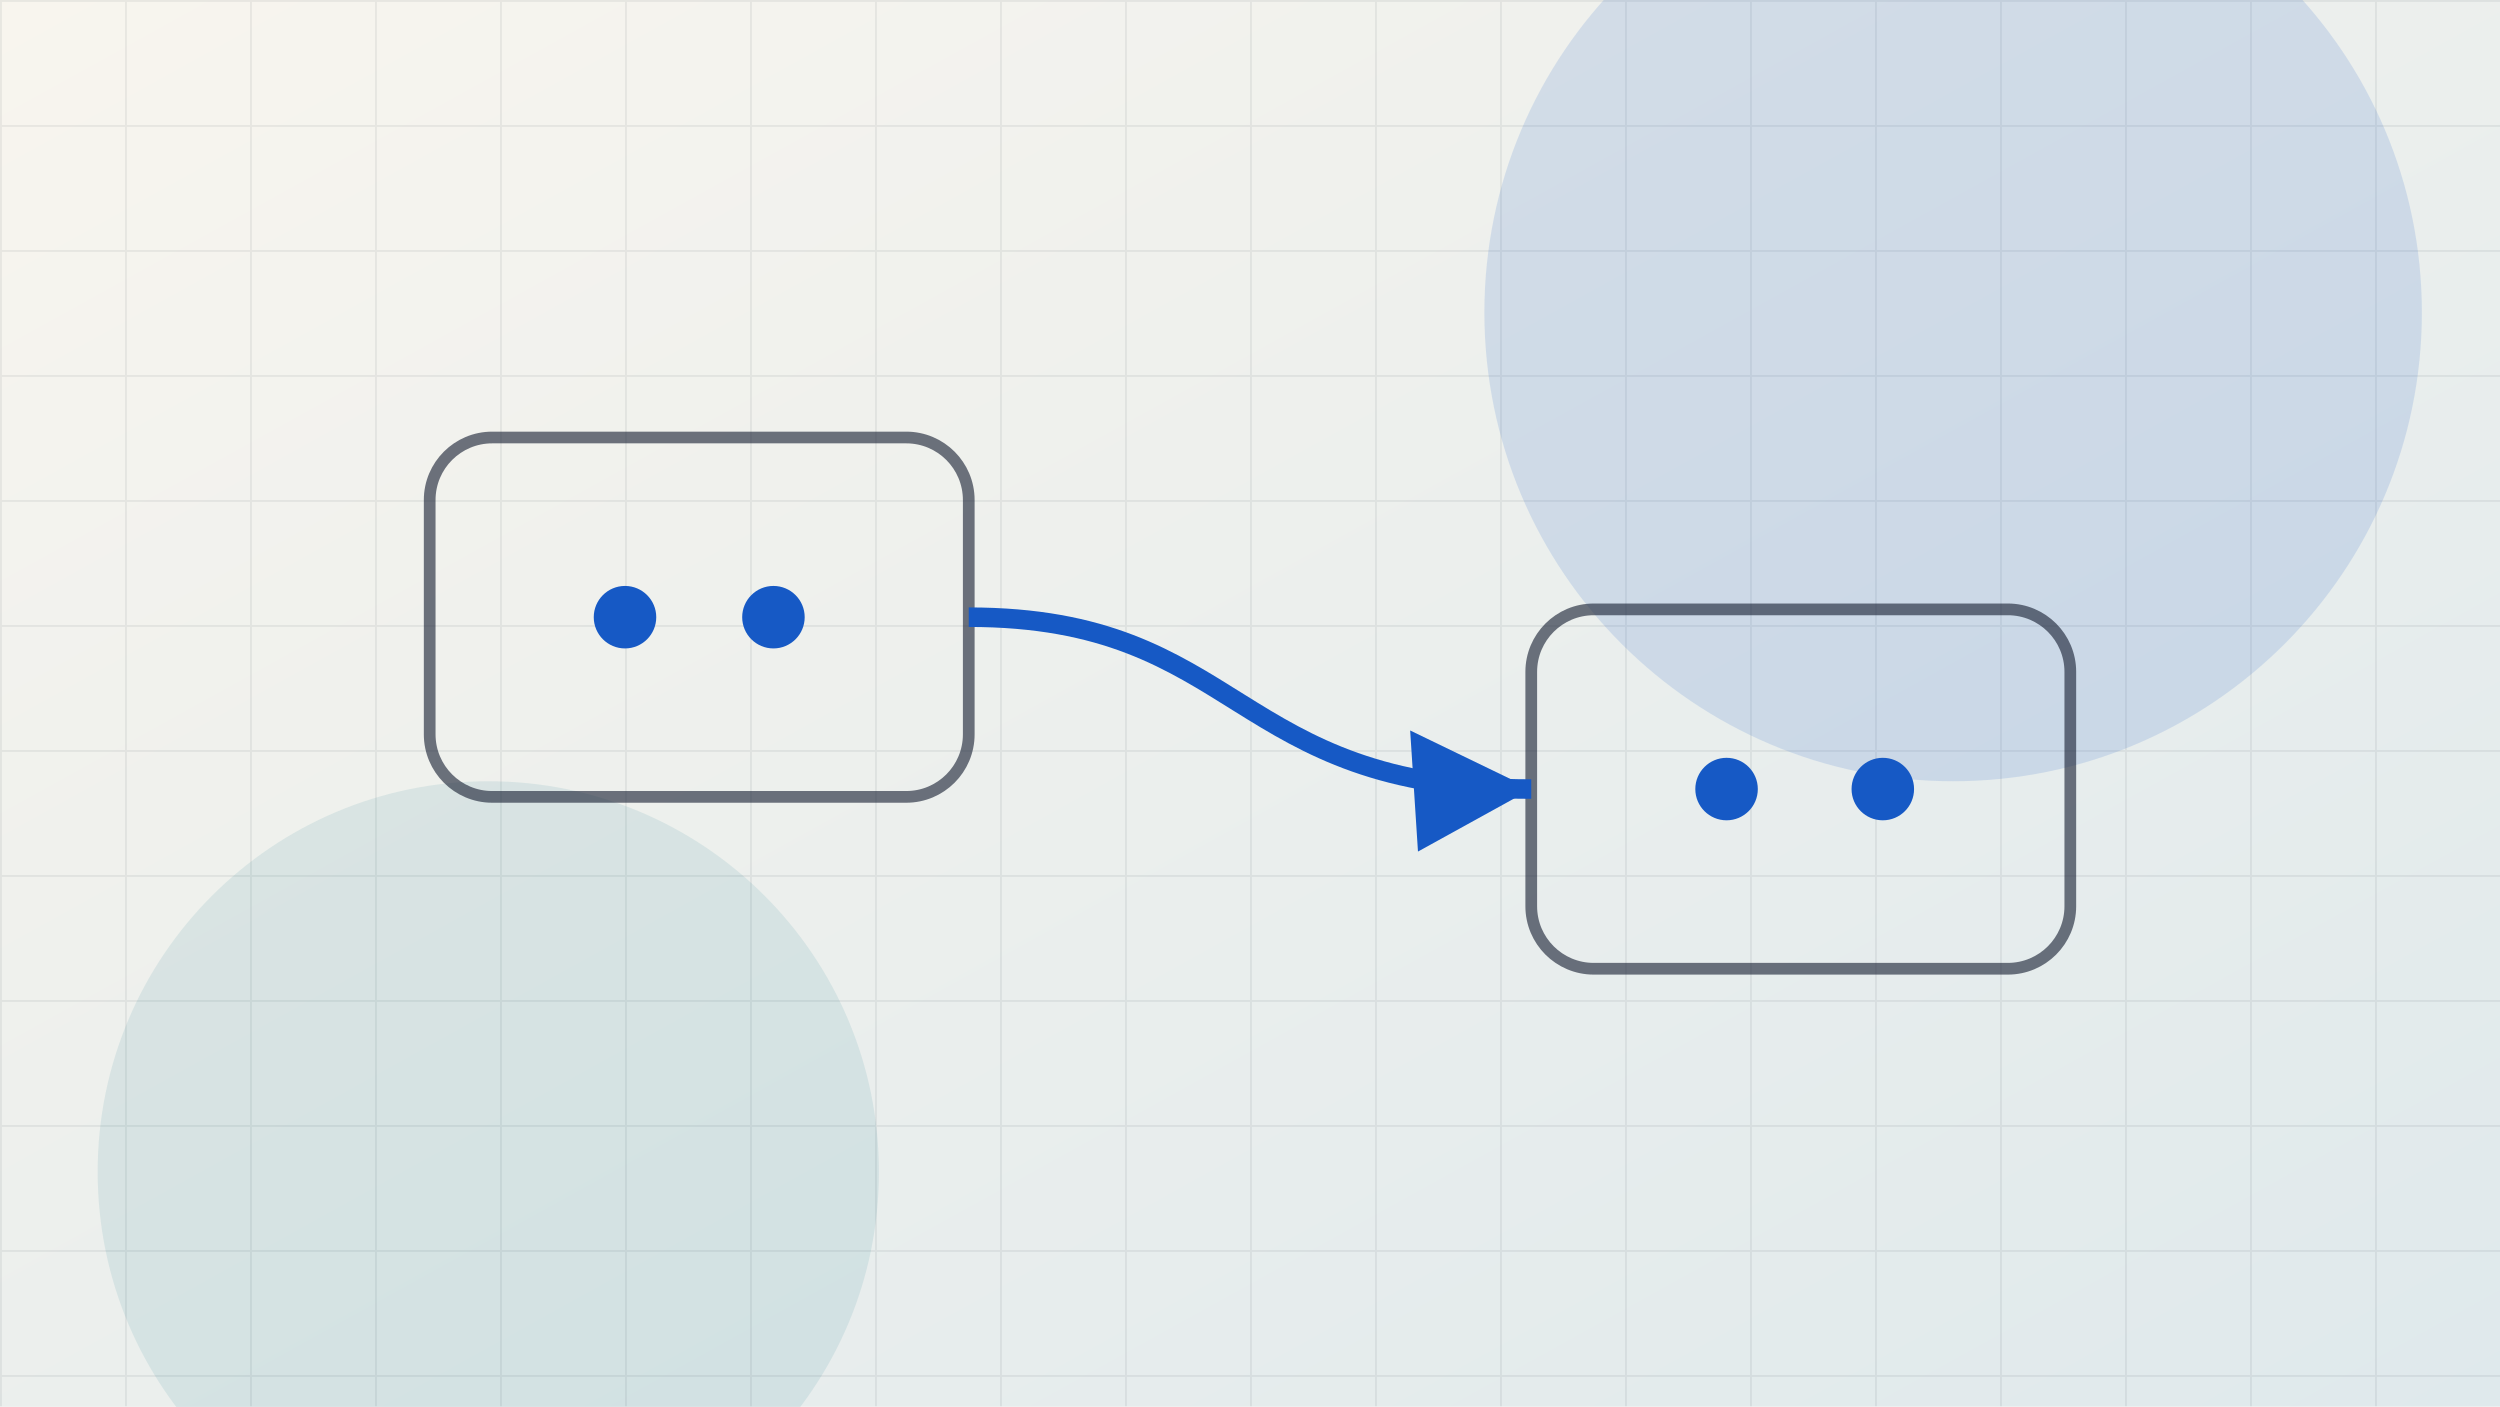
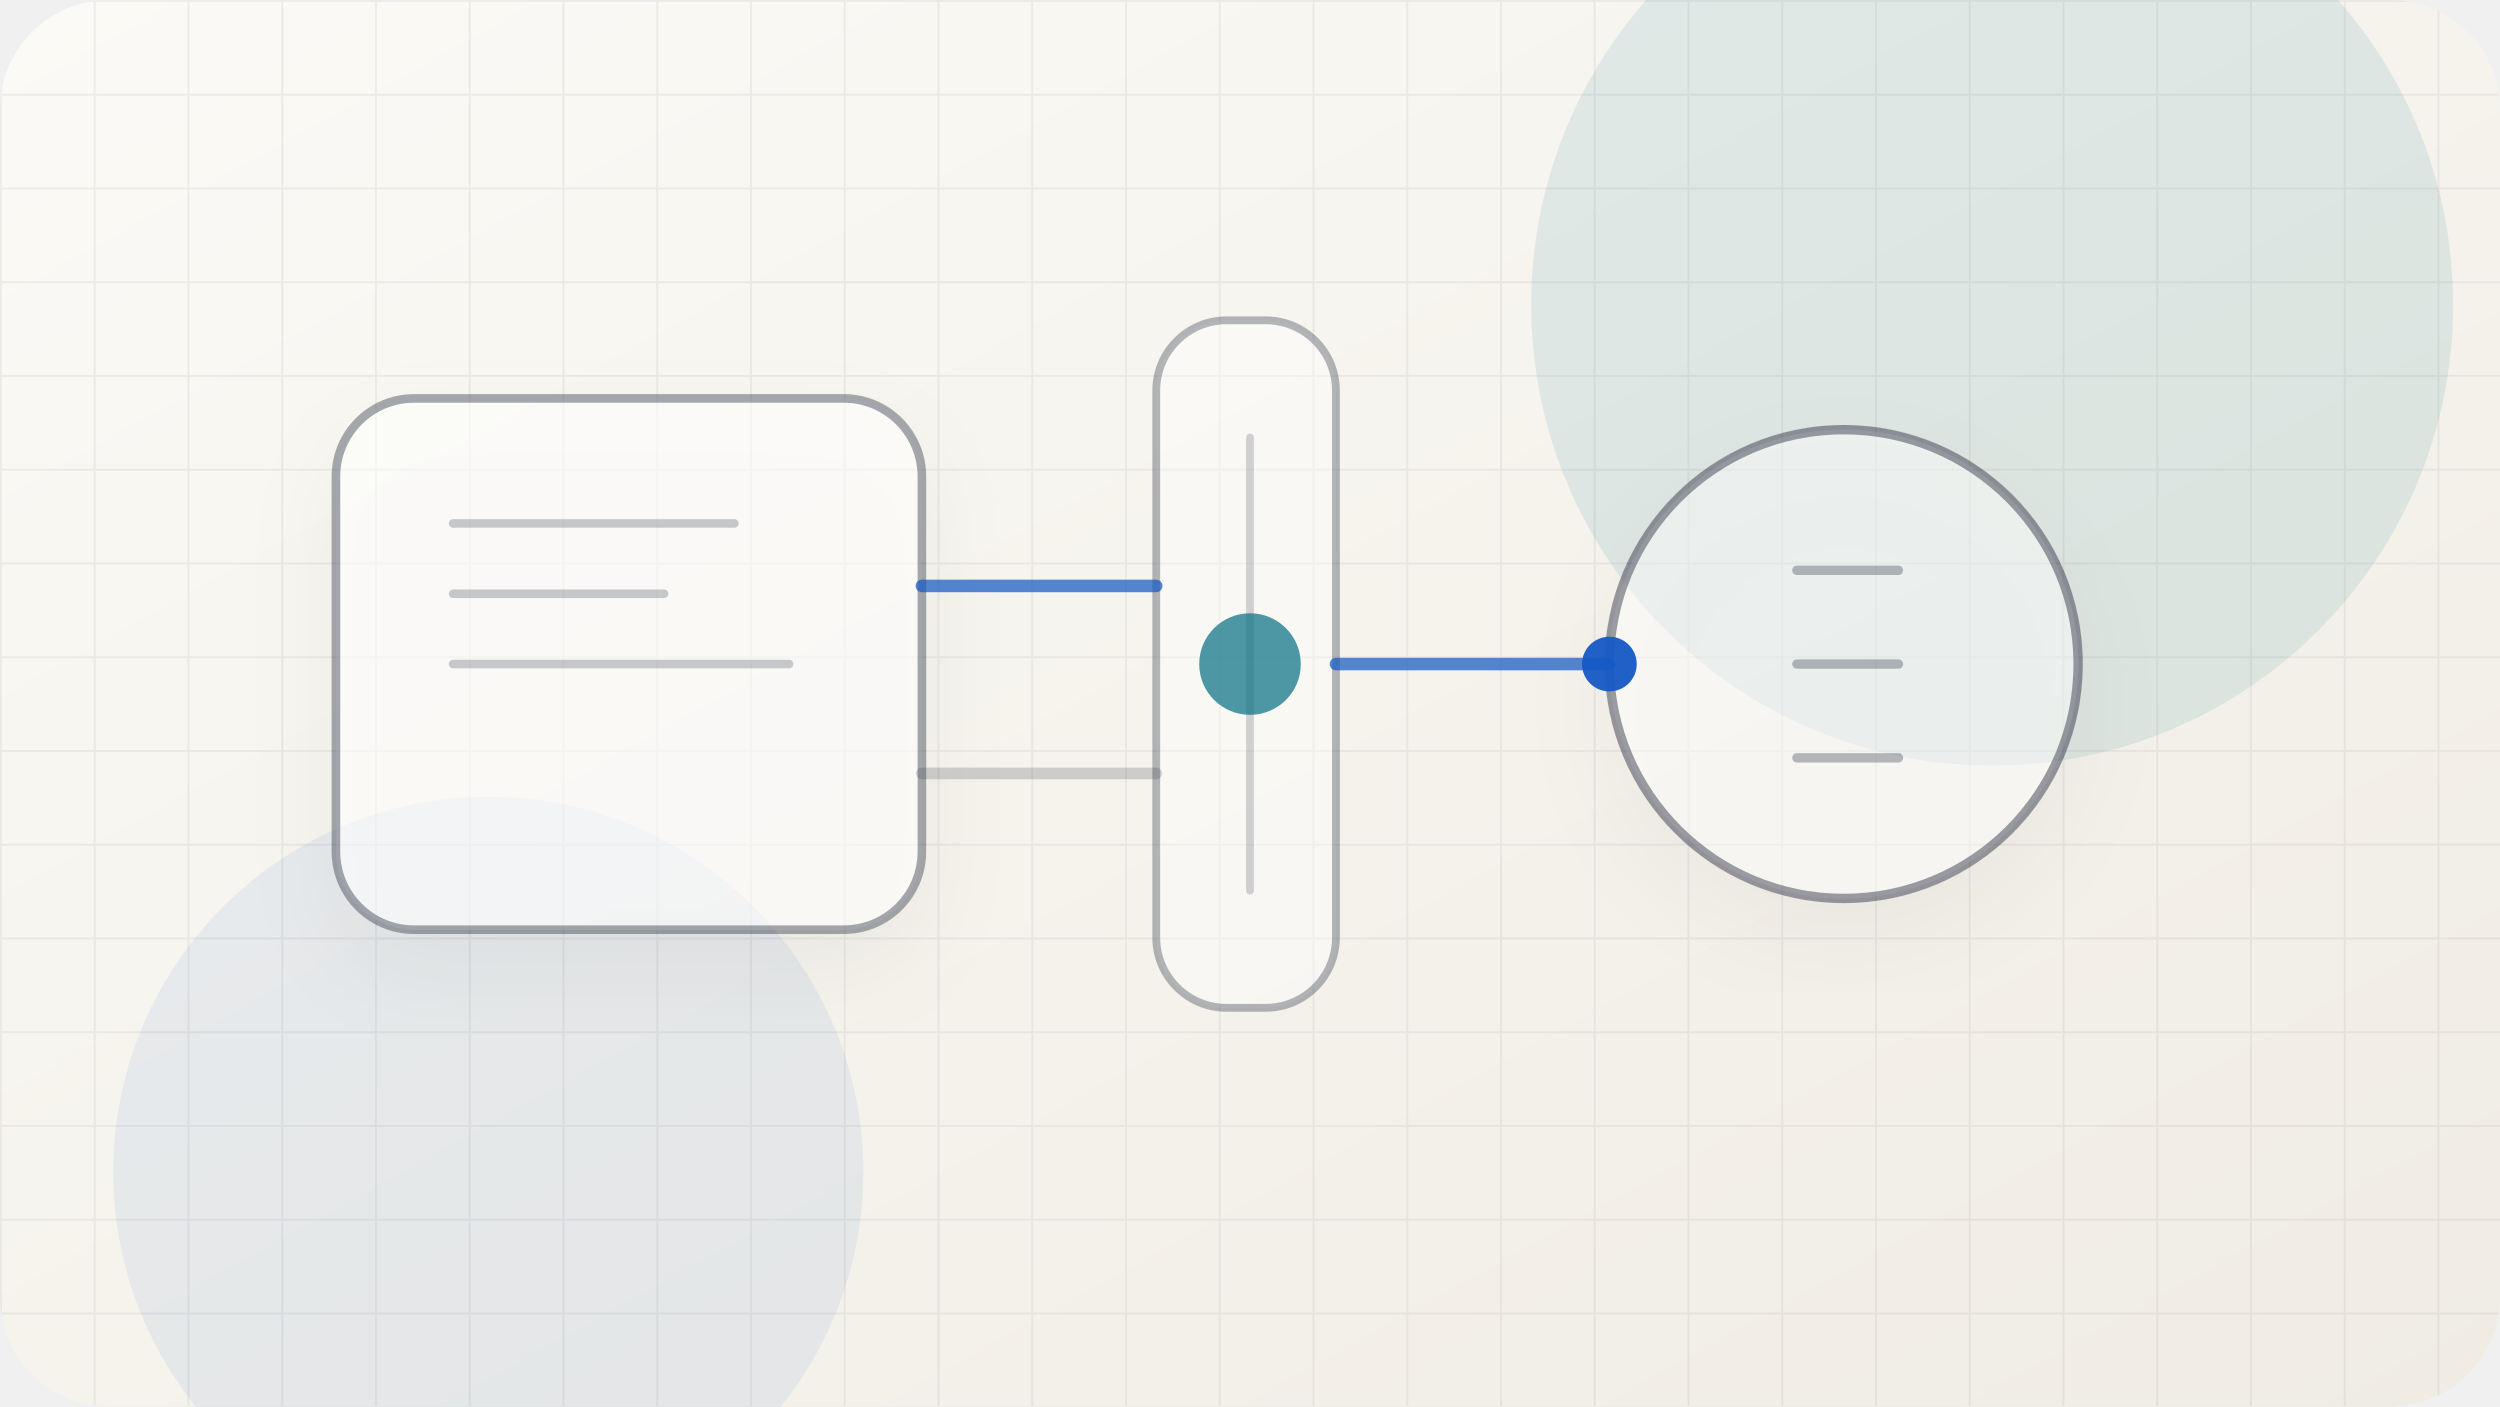
- <svg xmlns="http://www.w3.org/2000/svg" viewBox="0 0 640 360" role="img">
+ <svg xmlns="http://www.w3.org/2000/svg" viewBox="0 0 640 360" role="img" aria-label="Permissioned AI access">
  <defs>
    <linearGradient id="bg" x1="0" y1="0" x2="1" y2="1">
-       <stop offset="0" stop-color="#f8f5ee" />
-       <stop offset="1" stop-color="#dfe9ec" />
+       <stop offset="0" stop-color="#fbfaf6" />
+       <stop offset="1" stop-color="#f0ece3" />
    </linearGradient>
-     <pattern id="grid" width="32" height="32" patternUnits="userSpaceOnUse">
-       <path d="M32 0H0V32" fill="none" stroke="#182033" stroke-opacity="0.07" stroke-width="1" />
+     <pattern id="grid" width="24" height="24" patternUnits="userSpaceOnUse">
+       <path d="M24 0H0V24" fill="none" stroke="#182033" stroke-opacity="0.055" stroke-width="1" />
    </pattern>
+     <filter id="softShadow" x="-20%" y="-20%" width="140%" height="140%">
+       <feDropShadow dx="0" dy="10" stdDeviation="12" flood-color="#182033" flood-opacity="0.08" />
+     </filter>
  </defs>
-   <rect width="640" height="360" fill="url(#bg)" />
-   <rect width="640" height="360" fill="url(#grid)" />
-   <circle cx="500" cy="80" r="120" fill="#1659c5" opacity="0.14" />
-   <circle cx="125" cy="300" r="100" fill="#0b7285" opacity="0.10" />
-   <rect x="110" y="112" width="138" height="92" rx="16" fill="none" stroke="#182033" stroke-width="3" opacity=".62" />
-   <rect x="392" y="156" width="138" height="92" rx="16" fill="none" stroke="#182033" stroke-width="3" opacity=".62" />
-   <path d="M248 158C318 158 315 202 392 202" fill="none" stroke="#1659c5" stroke-width="5" />
-   <path d="M392 202l-31-15 2 31z" fill="#1659c5" />
-   <circle cx="160" cy="158" r="8" fill="#1659c5" />
-   <circle cx="198" cy="158" r="8" fill="#1659c5" />
-   <circle cx="442" cy="202" r="8" fill="#1659c5" />
-   <circle cx="482" cy="202" r="8" fill="#1659c5" />
+   <rect width="640" height="360" rx="28" fill="url(#bg)" />
+   <rect width="640" height="360" rx="28" fill="url(#grid)" />
+   <circle cx="510" cy="78" r="118" fill="#0b7285" opacity="0.105" />
+   <circle cx="125" cy="300" r="96" fill="#1659c5" opacity="0.075" />
+   <g stroke-linecap="round" stroke-linejoin="round">
+     <rect x="86" y="102" width="150" height="136" rx="20" fill="rgba(255,255,255,.56)" stroke="#182033" stroke-opacity=".38" stroke-width="2.2" filter="url(#softShadow)" />
+     <path d="M116 134H188" fill="none" stroke="#182033" stroke-opacity="0.23" stroke-width="2.2" />
+     <path d="M116 152H170" fill="none" stroke="#182033" stroke-opacity="0.23" stroke-width="2.2" />
+     <path d="M116 170H202" fill="none" stroke="#182033" stroke-opacity="0.23" stroke-width="2.2" />
+     <rect x="296" y="82" width="46" height="176" rx="18" fill="#fff" fill-opacity=".38" stroke="#182033" stroke-opacity=".32" stroke-width="2" />
+     <path d="M320 112v116" stroke="#182033" stroke-opacity=".18" stroke-width="2" />
+     <circle cx="320" cy="170" r="13" fill="#0b7285" opacity=".72" />
+     <circle cx="472" cy="170" r="60" fill="#fff" fill-opacity=".44" stroke="#182033" stroke-opacity=".42" stroke-width="2.4" filter="url(#softShadow)" />
+     <path d="M236 150H296M342 170H412" stroke="#1659c5" stroke-opacity=".72" stroke-width="3.2" />
+     <path d="M236 198H296" stroke="#182033" stroke-opacity=".18" stroke-width="3" />
+     <path d="M460 146h26M460 170h26M460 194h26" stroke="#182033" stroke-opacity=".30" stroke-width="2.4" />
+     <circle cx="412" cy="170" r="7" fill="#1659c5" opacity="0.95" />
+   </g>
</svg>
